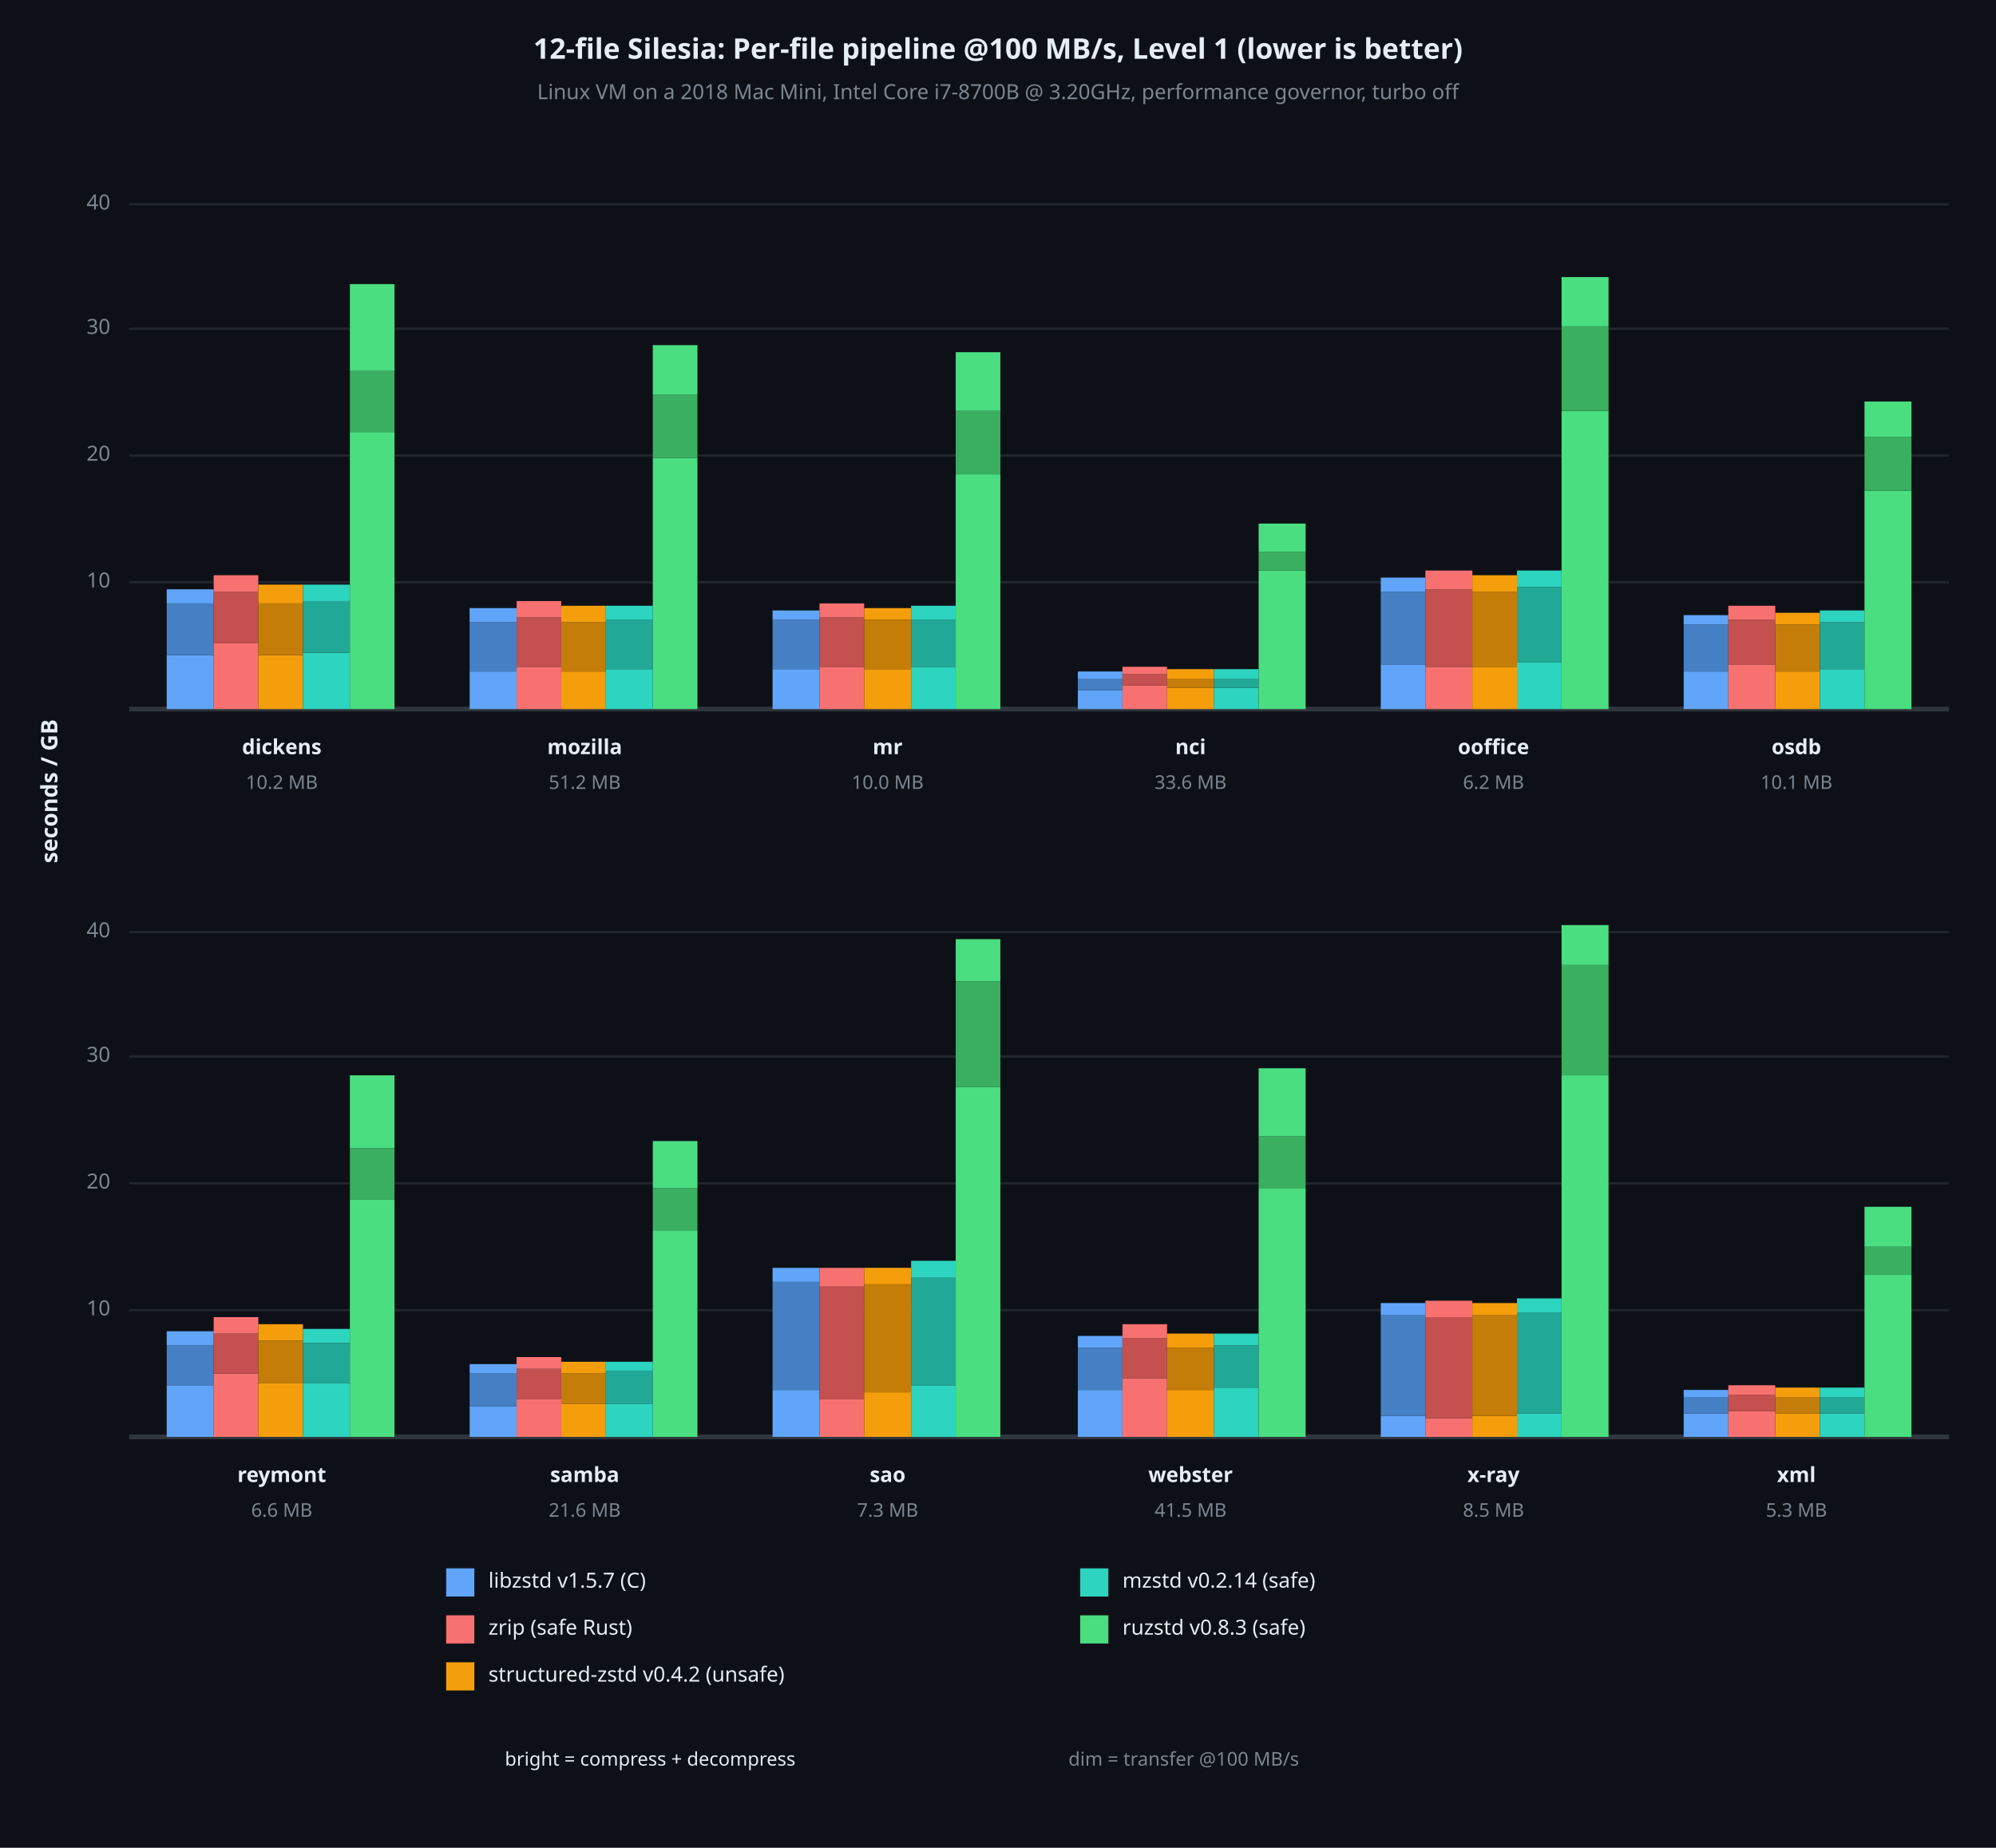
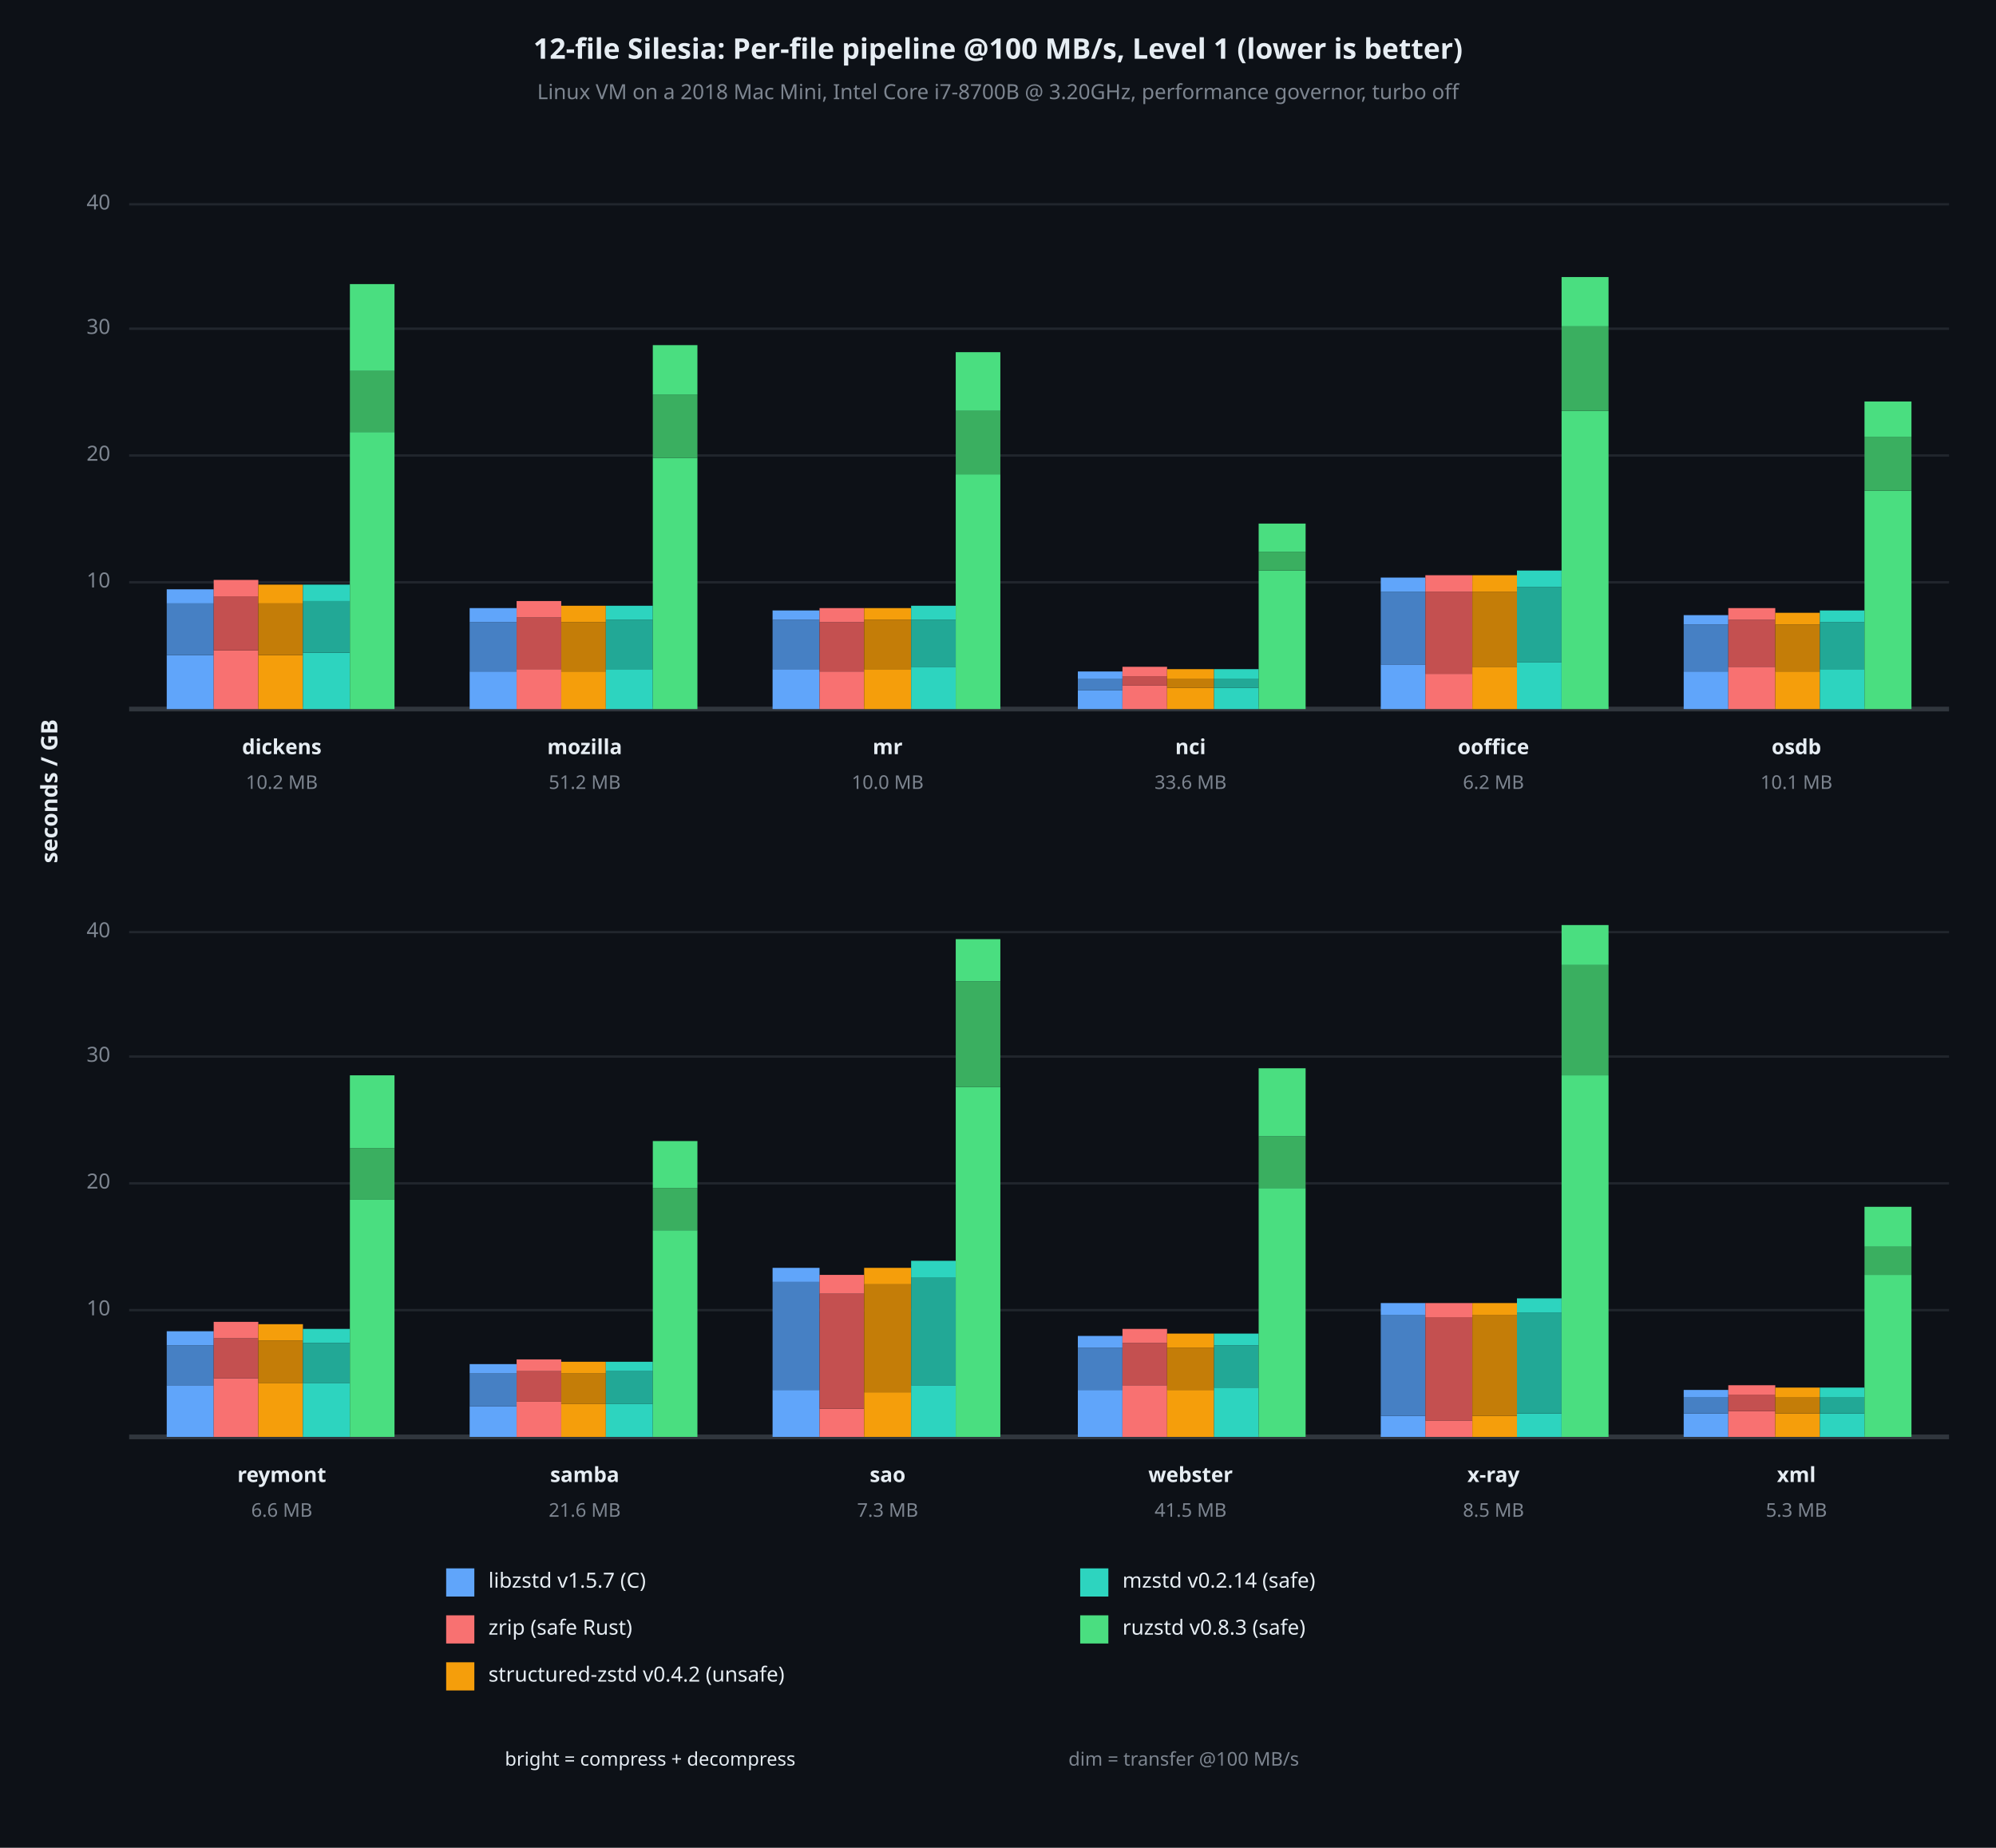
<svg xmlns="http://www.w3.org/2000/svg" viewBox="0 0 850 787" font-family="system-ui, -apple-system, sans-serif">
  <rect x="0" y="0" width="850" height="787" opacity="1" fill="#0D1117" stroke="none" />
  <text x="425" y="22" dy="0.5ex" text-anchor="middle" font-family="sans-serif" font-size="12.097" opacity="1" fill="#E6EDF3" font-weight="bold">
12-file Silesia: Per-file pipeline @100 MB/s, Level 1 (lower is better)
</text>
  <text x="425" y="40" dy="0.5ex" text-anchor="middle" font-family="sans-serif" font-size="8.871" opacity="1" fill="#7D8590">
Linux VM on a 2018 Mac Mini, Intel Core i7-8700B @ 3.20GHz, performance governor, turbo off
</text>
  <text x="22" y="337" dy="0.5ex" text-anchor="middle" font-family="sans-serif" font-size="9.677" opacity="1" fill="#E6EDF3" font-weight="bold" transform="rotate(270, 22, 337)">
seconds / GB
</text>
  <polyline fill="none" opacity="1" stroke="#21262D" stroke-width="1" points="55,248 830,248 " />
  <text x="47" y="248" dy="0.5ex" text-anchor="end" font-family="sans-serif" font-size="8.871" opacity="1" fill="#7D8590">
10
</text>
  <polyline fill="none" opacity="1" stroke="#21262D" stroke-width="1" points="55,194 830,194 " />
  <text x="47" y="194" dy="0.5ex" text-anchor="end" font-family="sans-serif" font-size="8.871" opacity="1" fill="#7D8590">
20
</text>
  <polyline fill="none" opacity="1" stroke="#21262D" stroke-width="1" points="55,140 830,140 " />
  <text x="47" y="140" dy="0.5ex" text-anchor="end" font-family="sans-serif" font-size="8.871" opacity="1" fill="#7D8590">
30
</text>
  <polyline fill="none" opacity="1" stroke="#21262D" stroke-width="1" points="55,87 830,87 " />
  <text x="47" y="87" dy="0.5ex" text-anchor="end" font-family="sans-serif" font-size="8.871" opacity="1" fill="#7D8590">
40
</text>
  <polyline fill="none" opacity="1" stroke="#30363D" stroke-width="2" points="55,302 830,302 " />
  <rect x="71" y="279" width="20" height="23" opacity="1" fill="#60A5FA" stroke="none" />
  <rect x="71" y="257" width="20" height="22" opacity="1" fill="#4680C4" stroke="none" />
  <rect x="71" y="251" width="20" height="6" opacity="1" fill="#60A5FA" stroke="none" />
-   <rect x="91" y="274" width="19" height="28" opacity="1" fill="#F87171" stroke="none" />
-   <rect x="91" y="252" width="19" height="22" opacity="1" fill="#C45050" stroke="none" />
-   <rect x="91" y="245" width="19" height="7" opacity="1" fill="#F87171" stroke="none" />
+   <rect x="91" y="277" width="19" height="25" opacity="1" fill="#F87171" stroke="none" />
+   <rect x="91" y="254" width="19" height="23" opacity="1" fill="#C45050" stroke="none" />
+   <rect x="91" y="247" width="19" height="7" opacity="1" fill="#F87171" stroke="none" />
  <rect x="110" y="279" width="19" height="23" opacity="1" fill="#F59E0B" stroke="none" />
  <rect x="110" y="257" width="19" height="22" opacity="1" fill="#C47D08" stroke="none" />
  <rect x="110" y="249" width="19" height="8" opacity="1" fill="#F59E0B" stroke="none" />
  <rect x="129" y="278" width="20" height="24" opacity="1" fill="#2DD4BF" stroke="none" />
  <rect x="129" y="256" width="20" height="22" opacity="1" fill="#22A896" stroke="none" />
  <rect x="129" y="249" width="20" height="7" opacity="1" fill="#2DD4BF" stroke="none" />
  <rect x="149" y="184" width="19" height="118" opacity="1" fill="#4ADE80" stroke="none" />
  <rect x="149" y="158" width="19" height="26" opacity="1" fill="#3AAF60" stroke="none" />
  <rect x="149" y="121" width="19" height="37" opacity="1" fill="#4ADE80" stroke="none" />
  <text x="120" y="319" dy="0.5ex" text-anchor="middle" font-family="sans-serif" font-size="8.871" opacity="1" fill="#E6EDF3" font-weight="bold">
dickens
</text>
  <text x="120" y="334" dy="0.5ex" text-anchor="middle" font-family="sans-serif" font-size="8.065" opacity="1" fill="#7D8590">
10.2 MB
</text>
  <rect x="200" y="286" width="20" height="16" opacity="1" fill="#60A5FA" stroke="none" />
  <rect x="200" y="265" width="20" height="21" opacity="1" fill="#4680C4" stroke="none" />
  <rect x="200" y="259" width="20" height="6" opacity="1" fill="#60A5FA" stroke="none" />
-   <rect x="220" y="284" width="19" height="18" opacity="1" fill="#F87171" stroke="none" />
-   <rect x="220" y="263" width="19" height="21" opacity="1" fill="#C45050" stroke="none" />
+   <rect x="220" y="285" width="19" height="17" opacity="1" fill="#F87171" stroke="none" />
+   <rect x="220" y="263" width="19" height="22" opacity="1" fill="#C45050" stroke="none" />
  <rect x="220" y="256" width="19" height="7" opacity="1" fill="#F87171" stroke="none" />
  <rect x="239" y="286" width="19" height="16" opacity="1" fill="#F59E0B" stroke="none" />
  <rect x="239" y="265" width="19" height="21" opacity="1" fill="#C47D08" stroke="none" />
  <rect x="239" y="258" width="19" height="7" opacity="1" fill="#F59E0B" stroke="none" />
  <rect x="258" y="285" width="20" height="17" opacity="1" fill="#2DD4BF" stroke="none" />
  <rect x="258" y="264" width="20" height="21" opacity="1" fill="#22A896" stroke="none" />
  <rect x="258" y="258" width="20" height="6" opacity="1" fill="#2DD4BF" stroke="none" />
  <rect x="278" y="195" width="19" height="107" opacity="1" fill="#4ADE80" stroke="none" />
  <rect x="278" y="168" width="19" height="27" opacity="1" fill="#3AAF60" stroke="none" />
  <rect x="278" y="147" width="19" height="21" opacity="1" fill="#4ADE80" stroke="none" />
  <text x="249" y="319" dy="0.5ex" text-anchor="middle" font-family="sans-serif" font-size="8.871" opacity="1" fill="#E6EDF3" font-weight="bold">
mozilla
</text>
  <text x="249" y="334" dy="0.5ex" text-anchor="middle" font-family="sans-serif" font-size="8.065" opacity="1" fill="#7D8590">
51.2 MB
</text>
  <rect x="329" y="285" width="20" height="17" opacity="1" fill="#60A5FA" stroke="none" />
  <rect x="329" y="264" width="20" height="21" opacity="1" fill="#4680C4" stroke="none" />
  <rect x="329" y="260" width="20" height="4" opacity="1" fill="#60A5FA" stroke="none" />
-   <rect x="349" y="284" width="19" height="18" opacity="1" fill="#F87171" stroke="none" />
-   <rect x="349" y="263" width="19" height="21" opacity="1" fill="#C45050" stroke="none" />
-   <rect x="349" y="257" width="19" height="6" opacity="1" fill="#F87171" stroke="none" />
+   <rect x="349" y="286" width="19" height="16" opacity="1" fill="#F87171" stroke="none" />
+   <rect x="349" y="265" width="19" height="21" opacity="1" fill="#C45050" stroke="none" />
+   <rect x="349" y="259" width="19" height="6" opacity="1" fill="#F87171" stroke="none" />
  <rect x="368" y="285" width="20" height="17" opacity="1" fill="#F59E0B" stroke="none" />
  <rect x="368" y="264" width="20" height="21" opacity="1" fill="#C47D08" stroke="none" />
  <rect x="368" y="259" width="20" height="5" opacity="1" fill="#F59E0B" stroke="none" />
  <rect x="388" y="284" width="19" height="18" opacity="1" fill="#2DD4BF" stroke="none" />
  <rect x="388" y="264" width="19" height="20" opacity="1" fill="#22A896" stroke="none" />
  <rect x="388" y="258" width="19" height="6" opacity="1" fill="#2DD4BF" stroke="none" />
  <rect x="407" y="202" width="19" height="100" opacity="1" fill="#4ADE80" stroke="none" />
  <rect x="407" y="175" width="19" height="27" opacity="1" fill="#3AAF60" stroke="none" />
  <rect x="407" y="150" width="19" height="25" opacity="1" fill="#4ADE80" stroke="none" />
  <text x="378" y="319" dy="0.5ex" text-anchor="middle" font-family="sans-serif" font-size="8.871" opacity="1" fill="#E6EDF3" font-weight="bold">
mr
</text>
  <text x="378" y="334" dy="0.5ex" text-anchor="middle" font-family="sans-serif" font-size="8.065" opacity="1" fill="#7D8590">
10.0 MB
</text>
  <rect x="459" y="294" width="19" height="8" opacity="1" fill="#60A5FA" stroke="none" />
  <rect x="459" y="289" width="19" height="5" opacity="1" fill="#4680C4" stroke="none" />
  <rect x="459" y="286" width="19" height="3" opacity="1" fill="#60A5FA" stroke="none" />
  <rect x="478" y="292" width="19" height="10" opacity="1" fill="#F87171" stroke="none" />
-   <rect x="478" y="287" width="19" height="5" opacity="1" fill="#C45050" stroke="none" />
-   <rect x="478" y="284" width="19" height="3" opacity="1" fill="#F87171" stroke="none" />
+   <rect x="478" y="288" width="19" height="4" opacity="1" fill="#C45050" stroke="none" />
+   <rect x="478" y="284" width="19" height="4" opacity="1" fill="#F87171" stroke="none" />
  <rect x="497" y="293" width="20" height="9" opacity="1" fill="#F59E0B" stroke="none" />
  <rect x="497" y="289" width="20" height="4" opacity="1" fill="#C47D08" stroke="none" />
  <rect x="497" y="285" width="20" height="4" opacity="1" fill="#F59E0B" stroke="none" />
  <rect x="517" y="293" width="19" height="9" opacity="1" fill="#2DD4BF" stroke="none" />
  <rect x="517" y="289" width="19" height="4" opacity="1" fill="#22A896" stroke="none" />
  <rect x="517" y="285" width="19" height="4" opacity="1" fill="#2DD4BF" stroke="none" />
  <rect x="536" y="243" width="20" height="59" opacity="1" fill="#4ADE80" stroke="none" />
  <rect x="536" y="235" width="20" height="8" opacity="1" fill="#3AAF60" stroke="none" />
  <rect x="536" y="223" width="20" height="12" opacity="1" fill="#4ADE80" stroke="none" />
  <text x="507" y="319" dy="0.5ex" text-anchor="middle" font-family="sans-serif" font-size="8.871" opacity="1" fill="#E6EDF3" font-weight="bold">
nci
</text>
  <text x="507" y="334" dy="0.5ex" text-anchor="middle" font-family="sans-serif" font-size="8.065" opacity="1" fill="#7D8590">
33.6 MB
</text>
  <rect x="588" y="283" width="19" height="19" opacity="1" fill="#60A5FA" stroke="none" />
  <rect x="588" y="252" width="19" height="31" opacity="1" fill="#4680C4" stroke="none" />
  <rect x="588" y="246" width="19" height="6" opacity="1" fill="#60A5FA" stroke="none" />
-   <rect x="607" y="284" width="20" height="18" opacity="1" fill="#F87171" stroke="none" />
-   <rect x="607" y="251" width="20" height="33" opacity="1" fill="#C45050" stroke="none" />
-   <rect x="607" y="243" width="20" height="8" opacity="1" fill="#F87171" stroke="none" />
+   <rect x="607" y="287" width="20" height="15" opacity="1" fill="#F87171" stroke="none" />
+   <rect x="607" y="252" width="20" height="35" opacity="1" fill="#C45050" stroke="none" />
+   <rect x="607" y="245" width="20" height="7" opacity="1" fill="#F87171" stroke="none" />
  <rect x="627" y="284" width="19" height="18" opacity="1" fill="#F59E0B" stroke="none" />
  <rect x="627" y="252" width="19" height="32" opacity="1" fill="#C47D08" stroke="none" />
  <rect x="627" y="245" width="19" height="7" opacity="1" fill="#F59E0B" stroke="none" />
  <rect x="646" y="282" width="19" height="20" opacity="1" fill="#2DD4BF" stroke="none" />
  <rect x="646" y="250" width="19" height="32" opacity="1" fill="#22A896" stroke="none" />
  <rect x="646" y="243" width="19" height="7" opacity="1" fill="#2DD4BF" stroke="none" />
  <rect x="665" y="175" width="20" height="127" opacity="1" fill="#4ADE80" stroke="none" />
  <rect x="665" y="139" width="20" height="36" opacity="1" fill="#3AAF60" stroke="none" />
  <rect x="665" y="118" width="20" height="21" opacity="1" fill="#4ADE80" stroke="none" />
  <text x="636" y="319" dy="0.5ex" text-anchor="middle" font-family="sans-serif" font-size="8.871" opacity="1" fill="#E6EDF3" font-weight="bold">
ooffice
</text>
  <text x="636" y="334" dy="0.5ex" text-anchor="middle" font-family="sans-serif" font-size="8.065" opacity="1" fill="#7D8590">
6.2 MB
</text>
  <rect x="717" y="286" width="19" height="16" opacity="1" fill="#60A5FA" stroke="none" />
  <rect x="717" y="266" width="19" height="20" opacity="1" fill="#4680C4" stroke="none" />
  <rect x="717" y="262" width="19" height="4" opacity="1" fill="#60A5FA" stroke="none" />
-   <rect x="736" y="283" width="20" height="19" opacity="1" fill="#F87171" stroke="none" />
-   <rect x="736" y="264" width="20" height="19" opacity="1" fill="#C45050" stroke="none" />
-   <rect x="736" y="258" width="20" height="6" opacity="1" fill="#F87171" stroke="none" />
+   <rect x="736" y="284" width="20" height="18" opacity="1" fill="#F87171" stroke="none" />
+   <rect x="736" y="264" width="20" height="20" opacity="1" fill="#C45050" stroke="none" />
+   <rect x="736" y="259" width="20" height="5" opacity="1" fill="#F87171" stroke="none" />
  <rect x="756" y="286" width="19" height="16" opacity="1" fill="#F59E0B" stroke="none" />
  <rect x="756" y="266" width="19" height="20" opacity="1" fill="#C47D08" stroke="none" />
  <rect x="756" y="261" width="19" height="5" opacity="1" fill="#F59E0B" stroke="none" />
  <rect x="775" y="285" width="19" height="17" opacity="1" fill="#2DD4BF" stroke="none" />
  <rect x="775" y="265" width="19" height="20" opacity="1" fill="#22A896" stroke="none" />
  <rect x="775" y="260" width="19" height="5" opacity="1" fill="#2DD4BF" stroke="none" />
  <rect x="794" y="209" width="20" height="93" opacity="1" fill="#4ADE80" stroke="none" />
  <rect x="794" y="186" width="20" height="23" opacity="1" fill="#3AAF60" stroke="none" />
  <rect x="794" y="171" width="20" height="15" opacity="1" fill="#4ADE80" stroke="none" />
  <text x="765" y="319" dy="0.5ex" text-anchor="middle" font-family="sans-serif" font-size="8.871" opacity="1" fill="#E6EDF3" font-weight="bold">
osdb
</text>
  <text x="765" y="334" dy="0.5ex" text-anchor="middle" font-family="sans-serif" font-size="8.065" opacity="1" fill="#7D8590">
10.1 MB
</text>
  <polyline fill="none" opacity="1" stroke="#21262D" stroke-width="1" points="55,558 830,558 " />
  <text x="47" y="558" dy="0.5ex" text-anchor="end" font-family="sans-serif" font-size="8.871" opacity="1" fill="#7D8590">
10
</text>
  <polyline fill="none" opacity="1" stroke="#21262D" stroke-width="1" points="55,504 830,504 " />
  <text x="47" y="504" dy="0.5ex" text-anchor="end" font-family="sans-serif" font-size="8.871" opacity="1" fill="#7D8590">
20
</text>
  <polyline fill="none" opacity="1" stroke="#21262D" stroke-width="1" points="55,450 830,450 " />
  <text x="47" y="450" dy="0.5ex" text-anchor="end" font-family="sans-serif" font-size="8.871" opacity="1" fill="#7D8590">
30
</text>
  <polyline fill="none" opacity="1" stroke="#21262D" stroke-width="1" points="55,397 830,397 " />
  <text x="47" y="397" dy="0.5ex" text-anchor="end" font-family="sans-serif" font-size="8.871" opacity="1" fill="#7D8590">
40
</text>
  <polyline fill="none" opacity="1" stroke="#30363D" stroke-width="2" points="55,612 830,612 " />
  <rect x="71" y="590" width="20" height="22" opacity="1" fill="#60A5FA" stroke="none" />
  <rect x="71" y="573" width="20" height="17" opacity="1" fill="#4680C4" stroke="none" />
  <rect x="71" y="567" width="20" height="6" opacity="1" fill="#60A5FA" stroke="none" />
-   <rect x="91" y="585" width="19" height="27" opacity="1" fill="#F87171" stroke="none" />
-   <rect x="91" y="568" width="19" height="17" opacity="1" fill="#C45050" stroke="none" />
-   <rect x="91" y="561" width="19" height="7" opacity="1" fill="#F87171" stroke="none" />
+   <rect x="91" y="587" width="19" height="25" opacity="1" fill="#F87171" stroke="none" />
+   <rect x="91" y="570" width="19" height="17" opacity="1" fill="#C45050" stroke="none" />
+   <rect x="91" y="563" width="19" height="7" opacity="1" fill="#F87171" stroke="none" />
  <rect x="110" y="589" width="19" height="23" opacity="1" fill="#F59E0B" stroke="none" />
  <rect x="110" y="571" width="19" height="18" opacity="1" fill="#C47D08" stroke="none" />
  <rect x="110" y="564" width="19" height="7" opacity="1" fill="#F59E0B" stroke="none" />
  <rect x="129" y="589" width="20" height="23" opacity="1" fill="#2DD4BF" stroke="none" />
  <rect x="129" y="572" width="20" height="17" opacity="1" fill="#22A896" stroke="none" />
  <rect x="129" y="566" width="20" height="6" opacity="1" fill="#2DD4BF" stroke="none" />
  <rect x="149" y="511" width="19" height="101" opacity="1" fill="#4ADE80" stroke="none" />
  <rect x="149" y="489" width="19" height="22" opacity="1" fill="#3AAF60" stroke="none" />
  <rect x="149" y="458" width="19" height="31" opacity="1" fill="#4ADE80" stroke="none" />
  <text x="120" y="629" dy="0.5ex" text-anchor="middle" font-family="sans-serif" font-size="8.871" opacity="1" fill="#E6EDF3" font-weight="bold">
reymont
</text>
  <text x="120" y="644" dy="0.5ex" text-anchor="middle" font-family="sans-serif" font-size="8.065" opacity="1" fill="#7D8590">
6.6 MB
</text>
  <rect x="200" y="599" width="20" height="13" opacity="1" fill="#60A5FA" stroke="none" />
  <rect x="200" y="585" width="20" height="14" opacity="1" fill="#4680C4" stroke="none" />
  <rect x="200" y="581" width="20" height="4" opacity="1" fill="#60A5FA" stroke="none" />
-   <rect x="220" y="596" width="19" height="16" opacity="1" fill="#F87171" stroke="none" />
-   <rect x="220" y="583" width="19" height="13" opacity="1" fill="#C45050" stroke="none" />
-   <rect x="220" y="578" width="19" height="5" opacity="1" fill="#F87171" stroke="none" />
+   <rect x="220" y="597" width="19" height="15" opacity="1" fill="#F87171" stroke="none" />
+   <rect x="220" y="584" width="19" height="13" opacity="1" fill="#C45050" stroke="none" />
+   <rect x="220" y="579" width="19" height="5" opacity="1" fill="#F87171" stroke="none" />
  <rect x="239" y="598" width="19" height="14" opacity="1" fill="#F59E0B" stroke="none" />
  <rect x="239" y="585" width="19" height="13" opacity="1" fill="#C47D08" stroke="none" />
  <rect x="239" y="580" width="19" height="5" opacity="1" fill="#F59E0B" stroke="none" />
  <rect x="258" y="598" width="20" height="14" opacity="1" fill="#2DD4BF" stroke="none" />
  <rect x="258" y="584" width="20" height="14" opacity="1" fill="#22A896" stroke="none" />
  <rect x="258" y="580" width="20" height="4" opacity="1" fill="#2DD4BF" stroke="none" />
  <rect x="278" y="524" width="19" height="88" opacity="1" fill="#4ADE80" stroke="none" />
  <rect x="278" y="506" width="19" height="18" opacity="1" fill="#3AAF60" stroke="none" />
  <rect x="278" y="486" width="19" height="20" opacity="1" fill="#4ADE80" stroke="none" />
  <text x="249" y="629" dy="0.5ex" text-anchor="middle" font-family="sans-serif" font-size="8.871" opacity="1" fill="#E6EDF3" font-weight="bold">
samba
</text>
  <text x="249" y="644" dy="0.5ex" text-anchor="middle" font-family="sans-serif" font-size="8.065" opacity="1" fill="#7D8590">
21.6 MB
</text>
  <rect x="329" y="592" width="20" height="20" opacity="1" fill="#60A5FA" stroke="none" />
  <rect x="329" y="546" width="20" height="46" opacity="1" fill="#4680C4" stroke="none" />
  <rect x="329" y="540" width="20" height="6" opacity="1" fill="#60A5FA" stroke="none" />
-   <rect x="349" y="596" width="19" height="16" opacity="1" fill="#F87171" stroke="none" />
-   <rect x="349" y="548" width="19" height="48" opacity="1" fill="#C45050" stroke="none" />
-   <rect x="349" y="540" width="19" height="8" opacity="1" fill="#F87171" stroke="none" />
+   <rect x="349" y="600" width="19" height="12" opacity="1" fill="#F87171" stroke="none" />
+   <rect x="349" y="551" width="19" height="49" opacity="1" fill="#C45050" stroke="none" />
+   <rect x="349" y="543" width="19" height="8" opacity="1" fill="#F87171" stroke="none" />
  <rect x="368" y="593" width="20" height="19" opacity="1" fill="#F59E0B" stroke="none" />
  <rect x="368" y="547" width="20" height="46" opacity="1" fill="#C47D08" stroke="none" />
  <rect x="368" y="540" width="20" height="7" opacity="1" fill="#F59E0B" stroke="none" />
  <rect x="388" y="590" width="19" height="22" opacity="1" fill="#2DD4BF" stroke="none" />
  <rect x="388" y="544" width="19" height="46" opacity="1" fill="#22A896" stroke="none" />
  <rect x="388" y="537" width="19" height="7" opacity="1" fill="#2DD4BF" stroke="none" />
  <rect x="407" y="463" width="19" height="149" opacity="1" fill="#4ADE80" stroke="none" />
  <rect x="407" y="418" width="19" height="45" opacity="1" fill="#3AAF60" stroke="none" />
  <rect x="407" y="400" width="19" height="18" opacity="1" fill="#4ADE80" stroke="none" />
  <text x="378" y="629" dy="0.5ex" text-anchor="middle" font-family="sans-serif" font-size="8.871" opacity="1" fill="#E6EDF3" font-weight="bold">
sao
</text>
  <text x="378" y="644" dy="0.5ex" text-anchor="middle" font-family="sans-serif" font-size="8.065" opacity="1" fill="#7D8590">
7.3 MB
</text>
  <rect x="459" y="592" width="19" height="20" opacity="1" fill="#60A5FA" stroke="none" />
  <rect x="459" y="574" width="19" height="18" opacity="1" fill="#4680C4" stroke="none" />
  <rect x="459" y="569" width="19" height="5" opacity="1" fill="#60A5FA" stroke="none" />
-   <rect x="478" y="587" width="19" height="25" opacity="1" fill="#F87171" stroke="none" />
-   <rect x="478" y="570" width="19" height="17" opacity="1" fill="#C45050" stroke="none" />
-   <rect x="478" y="564" width="19" height="6" opacity="1" fill="#F87171" stroke="none" />
+   <rect x="478" y="590" width="19" height="22" opacity="1" fill="#F87171" stroke="none" />
+   <rect x="478" y="572" width="19" height="18" opacity="1" fill="#C45050" stroke="none" />
+   <rect x="478" y="566" width="19" height="6" opacity="1" fill="#F87171" stroke="none" />
  <rect x="497" y="592" width="20" height="20" opacity="1" fill="#F59E0B" stroke="none" />
  <rect x="497" y="574" width="20" height="18" opacity="1" fill="#C47D08" stroke="none" />
  <rect x="497" y="568" width="20" height="6" opacity="1" fill="#F59E0B" stroke="none" />
  <rect x="517" y="591" width="19" height="21" opacity="1" fill="#2DD4BF" stroke="none" />
  <rect x="517" y="573" width="19" height="18" opacity="1" fill="#22A896" stroke="none" />
  <rect x="517" y="568" width="19" height="5" opacity="1" fill="#2DD4BF" stroke="none" />
  <rect x="536" y="506" width="20" height="106" opacity="1" fill="#4ADE80" stroke="none" />
  <rect x="536" y="484" width="20" height="22" opacity="1" fill="#3AAF60" stroke="none" />
  <rect x="536" y="455" width="20" height="29" opacity="1" fill="#4ADE80" stroke="none" />
  <text x="507" y="629" dy="0.5ex" text-anchor="middle" font-family="sans-serif" font-size="8.871" opacity="1" fill="#E6EDF3" font-weight="bold">
webster
</text>
  <text x="507" y="644" dy="0.5ex" text-anchor="middle" font-family="sans-serif" font-size="8.065" opacity="1" fill="#7D8590">
41.5 MB
</text>
  <rect x="588" y="603" width="19" height="9" opacity="1" fill="#60A5FA" stroke="none" />
  <rect x="588" y="560" width="19" height="43" opacity="1" fill="#4680C4" stroke="none" />
  <rect x="588" y="555" width="19" height="5" opacity="1" fill="#60A5FA" stroke="none" />
-   <rect x="607" y="604" width="20" height="8" opacity="1" fill="#F87171" stroke="none" />
-   <rect x="607" y="561" width="20" height="43" opacity="1" fill="#C45050" stroke="none" />
-   <rect x="607" y="554" width="20" height="7" opacity="1" fill="#F87171" stroke="none" />
+   <rect x="607" y="605" width="20" height="7" opacity="1" fill="#F87171" stroke="none" />
+   <rect x="607" y="561" width="20" height="44" opacity="1" fill="#C45050" stroke="none" />
+   <rect x="607" y="555" width="20" height="6" opacity="1" fill="#F87171" stroke="none" />
  <rect x="627" y="603" width="19" height="9" opacity="1" fill="#F59E0B" stroke="none" />
  <rect x="627" y="560" width="19" height="43" opacity="1" fill="#C47D08" stroke="none" />
  <rect x="627" y="555" width="19" height="5" opacity="1" fill="#F59E0B" stroke="none" />
  <rect x="646" y="602" width="19" height="10" opacity="1" fill="#2DD4BF" stroke="none" />
  <rect x="646" y="559" width="19" height="43" opacity="1" fill="#22A896" stroke="none" />
  <rect x="646" y="553" width="19" height="6" opacity="1" fill="#2DD4BF" stroke="none" />
  <rect x="665" y="458" width="20" height="154" opacity="1" fill="#4ADE80" stroke="none" />
  <rect x="665" y="411" width="20" height="47" opacity="1" fill="#3AAF60" stroke="none" />
  <rect x="665" y="394" width="20" height="17" opacity="1" fill="#4ADE80" stroke="none" />
  <text x="636" y="629" dy="0.5ex" text-anchor="middle" font-family="sans-serif" font-size="8.871" opacity="1" fill="#E6EDF3" font-weight="bold">
x-ray
</text>
  <text x="636" y="644" dy="0.5ex" text-anchor="middle" font-family="sans-serif" font-size="8.065" opacity="1" fill="#7D8590">
8.5 MB
</text>
  <rect x="717" y="602" width="19" height="10" opacity="1" fill="#60A5FA" stroke="none" />
  <rect x="717" y="595" width="19" height="7" opacity="1" fill="#4680C4" stroke="none" />
  <rect x="717" y="592" width="19" height="3" opacity="1" fill="#60A5FA" stroke="none" />
  <rect x="736" y="601" width="20" height="11" opacity="1" fill="#F87171" stroke="none" />
  <rect x="736" y="594" width="20" height="7" opacity="1" fill="#C45050" stroke="none" />
  <rect x="736" y="590" width="20" height="4" opacity="1" fill="#F87171" stroke="none" />
  <rect x="756" y="602" width="19" height="10" opacity="1" fill="#F59E0B" stroke="none" />
  <rect x="756" y="595" width="19" height="7" opacity="1" fill="#C47D08" stroke="none" />
  <rect x="756" y="591" width="19" height="4" opacity="1" fill="#F59E0B" stroke="none" />
  <rect x="775" y="602" width="19" height="10" opacity="1" fill="#2DD4BF" stroke="none" />
  <rect x="775" y="595" width="19" height="7" opacity="1" fill="#22A896" stroke="none" />
  <rect x="775" y="591" width="19" height="4" opacity="1" fill="#2DD4BF" stroke="none" />
  <rect x="794" y="543" width="20" height="69" opacity="1" fill="#4ADE80" stroke="none" />
  <rect x="794" y="531" width="20" height="12" opacity="1" fill="#3AAF60" stroke="none" />
  <rect x="794" y="514" width="20" height="17" opacity="1" fill="#4ADE80" stroke="none" />
  <text x="765" y="629" dy="0.5ex" text-anchor="middle" font-family="sans-serif" font-size="8.871" opacity="1" fill="#E6EDF3" font-weight="bold">
xml
</text>
  <text x="765" y="644" dy="0.5ex" text-anchor="middle" font-family="sans-serif" font-size="8.065" opacity="1" fill="#7D8590">
5.3 MB
</text>
  <rect x="190" y="668" width="12" height="12" opacity="1" fill="#60A5FA" stroke="none" />
  <text x="208" y="674" dy="0.5ex" text-anchor="start" font-family="sans-serif" font-size="8.871" opacity="1" fill="#E6EDF3">
libzstd v1.5.7 (C)
</text>
  <rect x="190" y="688" width="12" height="12" opacity="1" fill="#F87171" stroke="none" />
  <text x="208" y="694" dy="0.5ex" text-anchor="start" font-family="sans-serif" font-size="8.871" opacity="1" fill="#E6EDF3">
zrip (safe Rust)
</text>
  <rect x="190" y="708" width="12" height="12" opacity="1" fill="#F59E0B" stroke="none" />
  <text x="208" y="714" dy="0.5ex" text-anchor="start" font-family="sans-serif" font-size="8.871" opacity="1" fill="#E6EDF3">
structured-zstd v0.4.2 (unsafe)
</text>
  <rect x="460" y="668" width="12" height="12" opacity="1" fill="#2DD4BF" stroke="none" />
  <text x="478" y="674" dy="0.5ex" text-anchor="start" font-family="sans-serif" font-size="8.871" opacity="1" fill="#E6EDF3">
mzstd v0.2.14 (safe)
</text>
  <rect x="460" y="688" width="12" height="12" opacity="1" fill="#4ADE80" stroke="none" />
  <text x="478" y="694" dy="0.5ex" text-anchor="start" font-family="sans-serif" font-size="8.871" opacity="1" fill="#E6EDF3">
ruzstd v0.8.3 (safe)
</text>
  <text x="215" y="750" dy="0.5ex" text-anchor="start" font-family="sans-serif" font-size="8.065" opacity="1" fill="#E6EDF3">
bright = compress + decompress
</text>
  <text x="455" y="750" dy="0.5ex" text-anchor="start" font-family="sans-serif" font-size="8.065" opacity="1" fill="#7D8590">
dim = transfer @100 MB/s
</text>
</svg>
